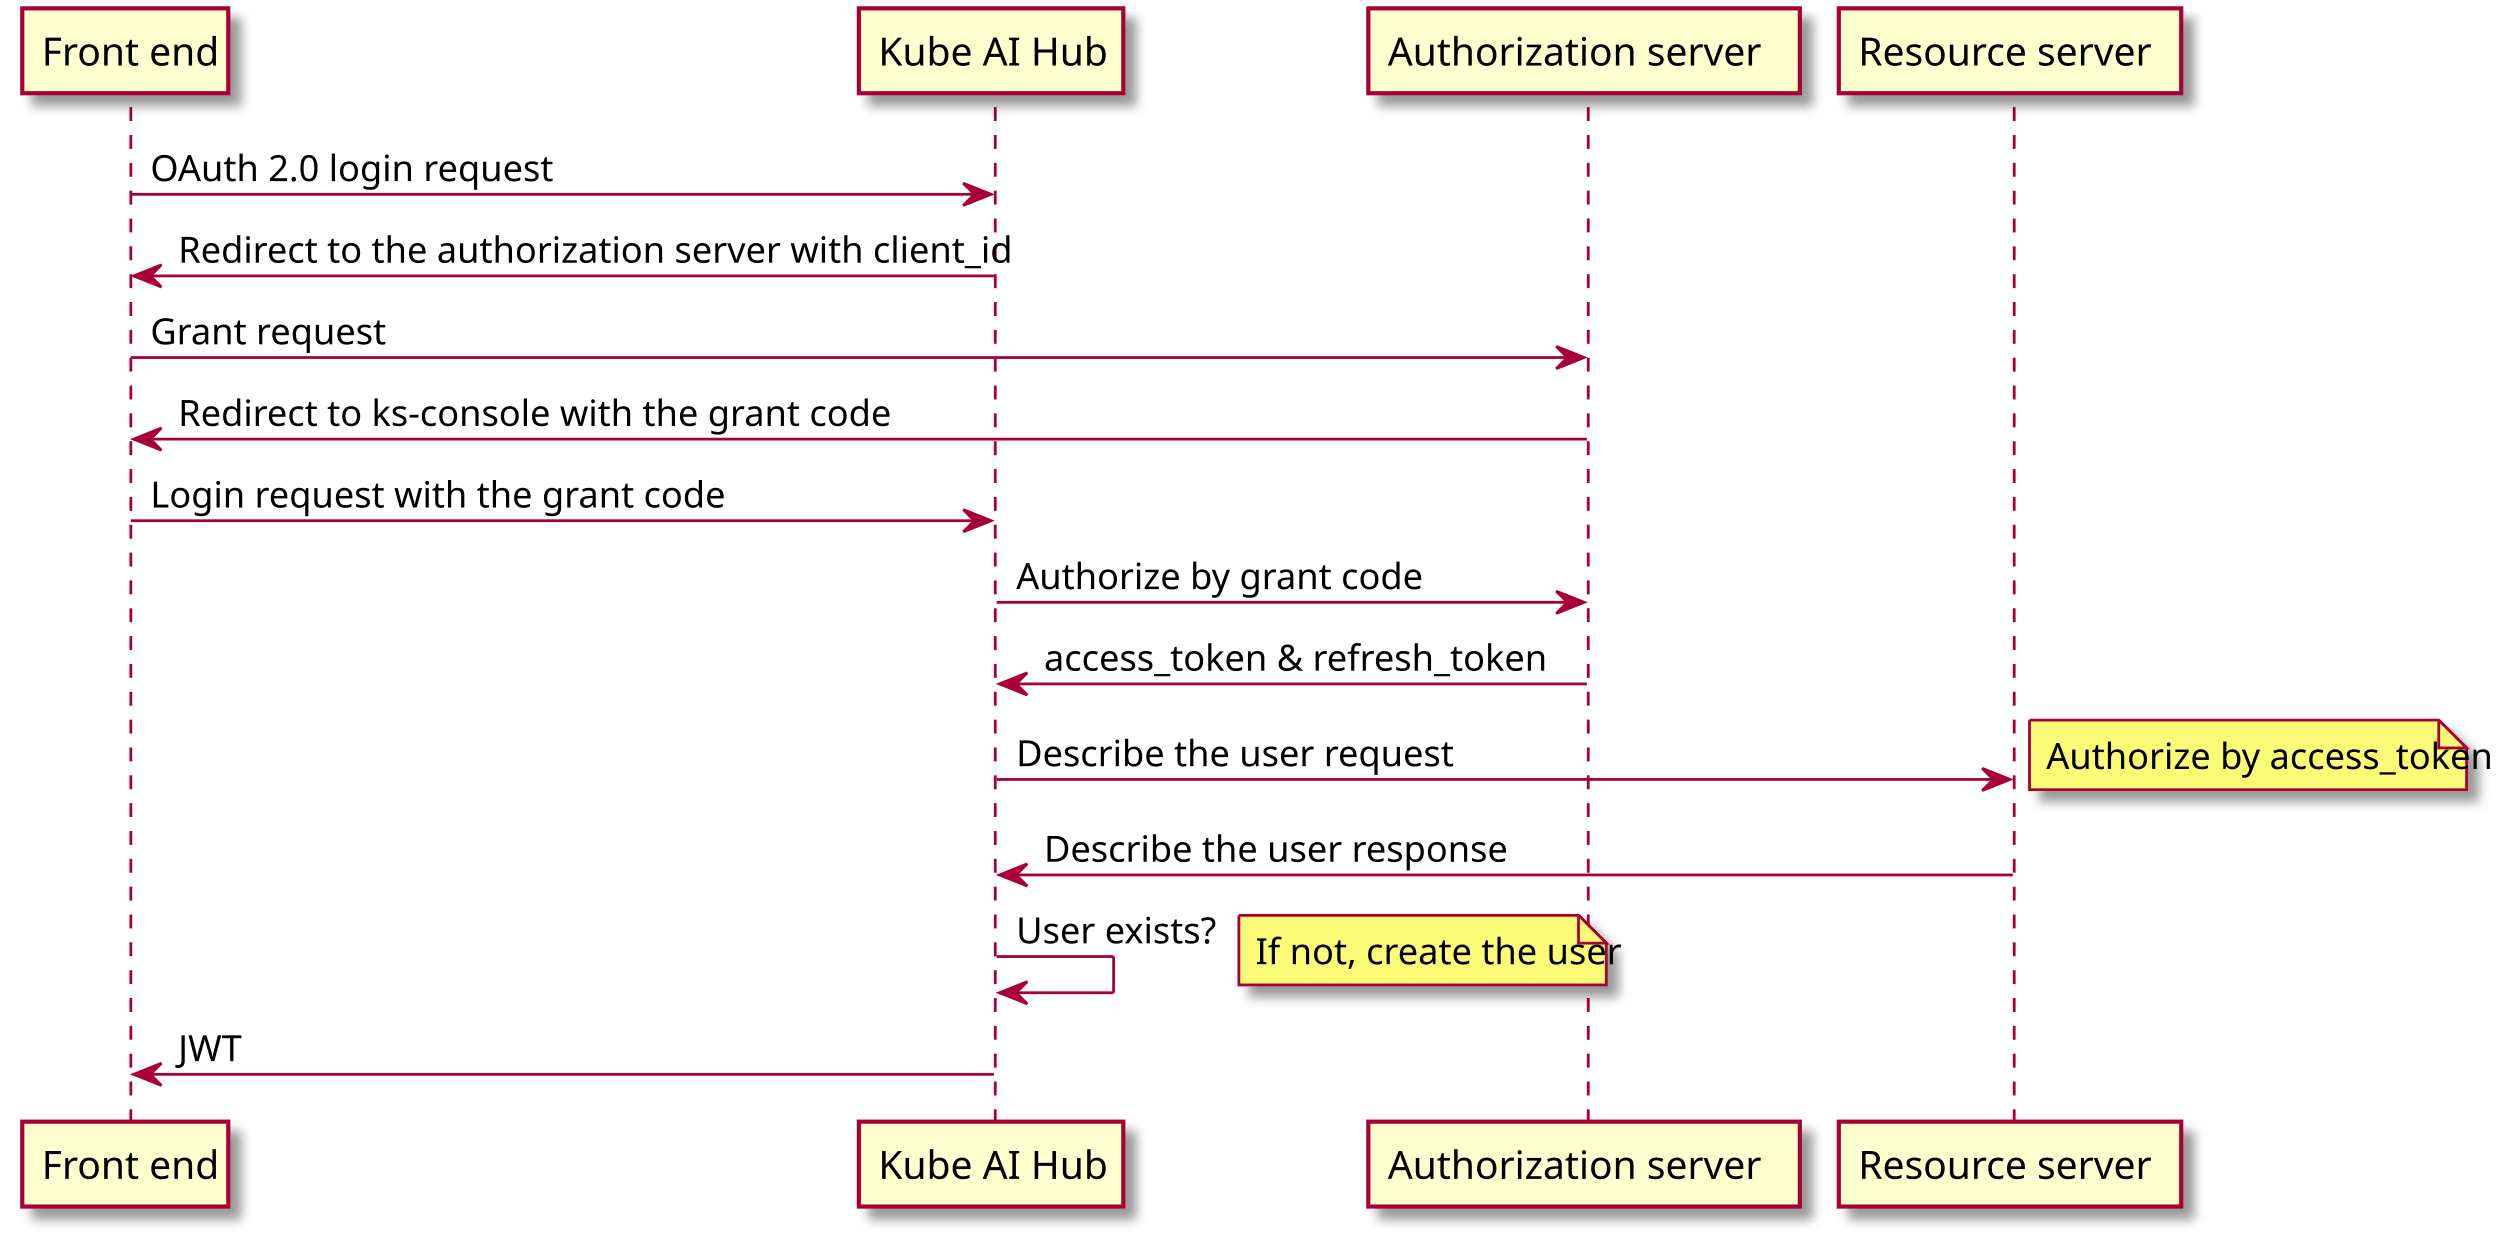
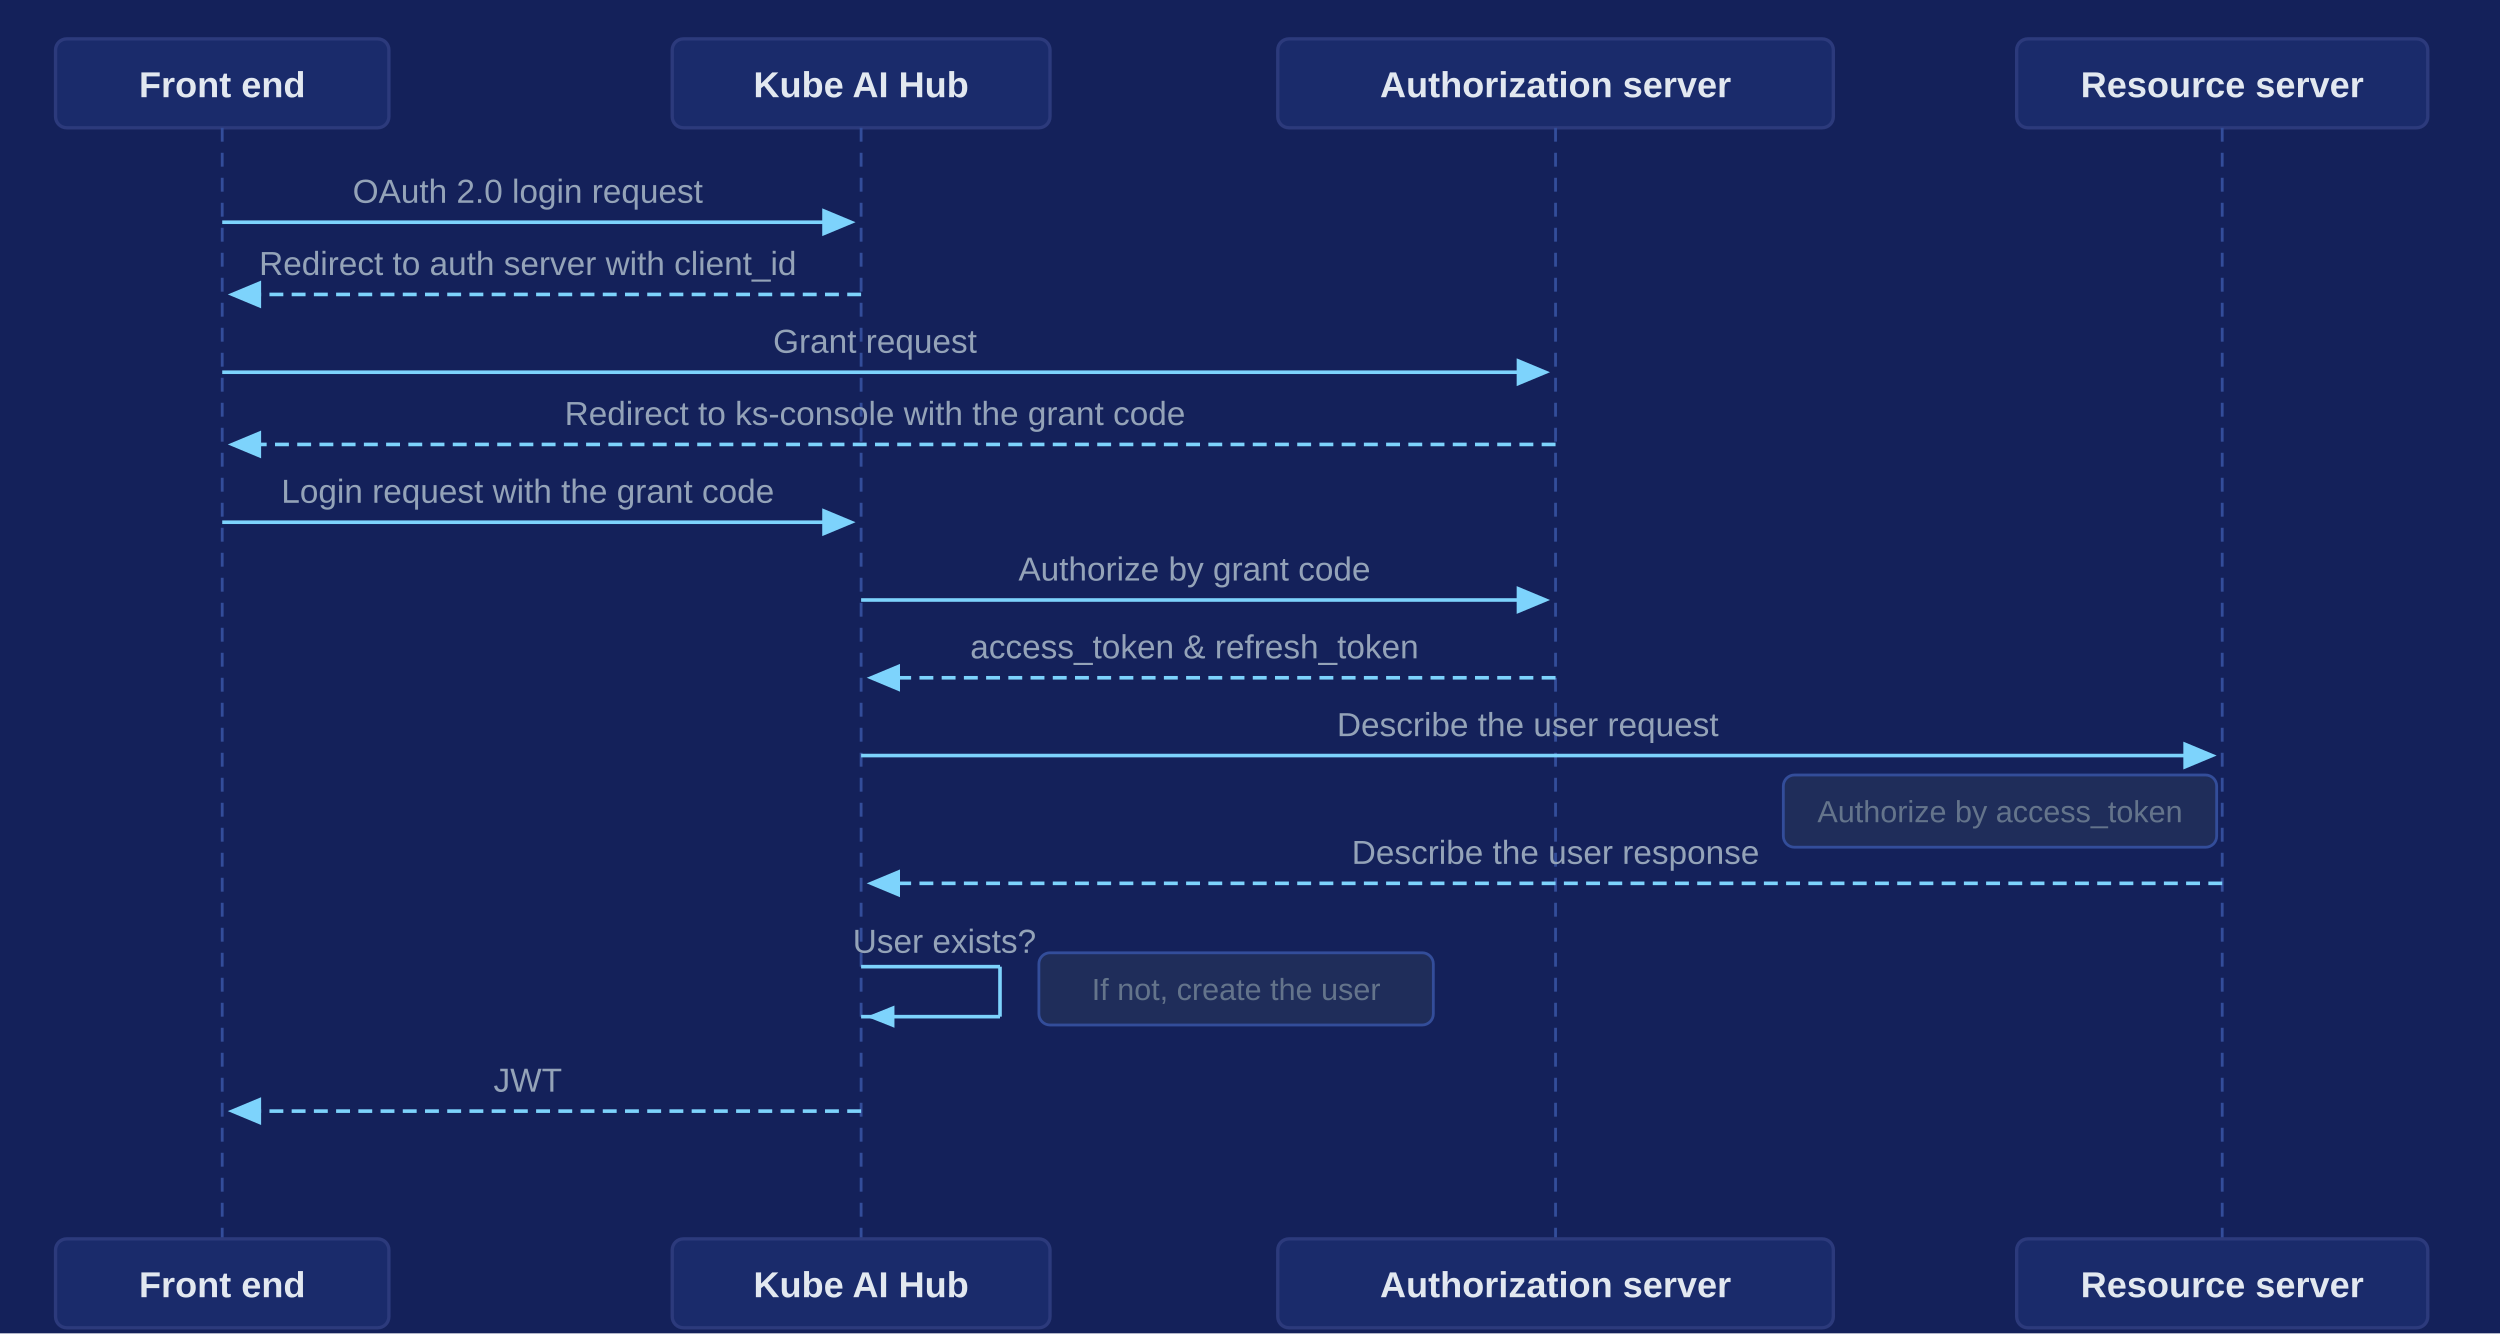
- <svg xmlns="http://www.w3.org/2000/svg" width="898" height="444" contentScriptType="application/ecmascript" contentStyleType="text/css" style="width:898px;height:444px" preserveAspectRatio="none" version="1.1" viewBox="0 0 898 444" zoomAndPan="magnify">
-   <defs>
-     <filter id="f1mrmeib7yj1se" width="300%" height="300%" x="-1" y="-1">
-       <feGaussianBlur result="blurOut" stdDeviation="2" />
-       <feColorMatrix in="blurOut" result="blurOut2" type="matrix" values="0 0 0 0 0 0 0 0 0 0 0 0 0 0 0 0 0 0 .4 0" />
-       <feOffset dx="4" dy="4" in="blurOut2" result="blurOut3" />
-       <feBlend in="SourceGraphic" in2="blurOut3" mode="normal" />
-     </filter>
-   </defs>
-   <g>
-     <line style="stroke:#a80036;stroke-width:1;stroke-dasharray:5,5" x1="47" x2="47" y1="38.488" y2="403.904" />
-     <line style="stroke:#a80036;stroke-width:1;stroke-dasharray:5,5" x1="357.5" x2="357.5" y1="38.488" y2="403.904" />
-     <line style="stroke:#a80036;stroke-width:1;stroke-dasharray:5,5" x1="570.5" x2="570.5" y1="38.488" y2="403.904" />
-     <line style="stroke:#a80036;stroke-width:1;stroke-dasharray:5,5" x1="723.5" x2="723.5" y1="38.488" y2="403.904" />
-     <rect style="stroke:#a80036;stroke-width:1.5" width="74" height="30.488" x="8" y="3" fill="#FEFECE" filter="url(#f1mrmeib7yj1se)" />
-     <text x="15" y="23.535" fill="#000" font-family="sans-serif" font-size="14" lengthAdjust="spacingAndGlyphs" textLength="60">Front end</text>
-     <rect style="stroke:#a80036;stroke-width:1.5" width="74" height="30.488" x="8" y="402.904" fill="#FEFECE" filter="url(#f1mrmeib7yj1se)" />
-     <text x="15" y="423.44" fill="#000" font-family="sans-serif" font-size="14" lengthAdjust="spacingAndGlyphs" textLength="60">Front end</text>
-     <rect style="stroke:#a80036;stroke-width:1.5" width="95" height="30.488" x="308.5" y="3" fill="#FEFECE" filter="url(#f1mrmeib7yj1se)" />
-     <text x="315.5" y="23.535" fill="#000" font-family="sans-serif" font-size="14" lengthAdjust="spacingAndGlyphs" textLength="81">Kube AI Hub</text>
-     <rect style="stroke:#a80036;stroke-width:1.5" width="95" height="30.488" x="308.5" y="402.904" fill="#FEFECE" filter="url(#f1mrmeib7yj1se)" />
-     <text x="315.5" y="423.44" fill="#000" font-family="sans-serif" font-size="14" lengthAdjust="spacingAndGlyphs" textLength="81">Kube AI Hub</text>
-     <rect style="stroke:#a80036;stroke-width:1.5" width="155" height="30.488" x="491.5" y="3" fill="#FEFECE" filter="url(#f1mrmeib7yj1se)" />
-     <text x="498.5" y="23.535" fill="#000" font-family="sans-serif" font-size="14" lengthAdjust="spacingAndGlyphs" textLength="141">Authorization server</text>
-     <rect style="stroke:#a80036;stroke-width:1.5" width="155" height="30.488" x="491.5" y="402.904" fill="#FEFECE" filter="url(#f1mrmeib7yj1se)" />
-     <text x="498.5" y="423.44" fill="#000" font-family="sans-serif" font-size="14" lengthAdjust="spacingAndGlyphs" textLength="141">Authorization server</text>
-     <rect style="stroke:#a80036;stroke-width:1.5" width="123" height="30.488" x="660.5" y="3" fill="#FEFECE" filter="url(#f1mrmeib7yj1se)" />
-     <text x="667.5" y="23.535" fill="#000" font-family="sans-serif" font-size="14" lengthAdjust="spacingAndGlyphs" textLength="109">Resource server</text>
-     <rect style="stroke:#a80036;stroke-width:1.5" width="123" height="30.488" x="660.5" y="402.904" fill="#FEFECE" filter="url(#f1mrmeib7yj1se)" />
-     <text x="667.5" y="423.44" fill="#000" font-family="sans-serif" font-size="14" lengthAdjust="spacingAndGlyphs" textLength="109">Resource server</text>
-     <polygon fill="#A80036" points="346 65.799 356 69.799 346 73.799 350 69.799" style="stroke:#a80036;stroke-width:1" />
-     <line style="stroke:#a80036;stroke-width:1" x1="47" x2="352" y1="69.799" y2="69.799" />
-     <text x="54" y="65.057" fill="#000" font-family="sans-serif" font-size="13" lengthAdjust="spacingAndGlyphs" textLength="135">OAuth 2.0 login request</text>
-     <polygon fill="#A80036" points="58 95.109 48 99.109 58 103.109 54 99.109" style="stroke:#a80036;stroke-width:1" />
-     <line style="stroke:#a80036;stroke-width:1" x1="52" x2="357" y1="99.109" y2="99.109" />
-     <text x="64" y="94.367" fill="#000" font-family="sans-serif" font-size="13" lengthAdjust="spacingAndGlyphs" textLength="287">Redirect to the authorization server with client_id</text>
-     <polygon fill="#A80036" points="559 124.42 569 128.42 559 132.42 563 128.42" style="stroke:#a80036;stroke-width:1" />
-     <line style="stroke:#a80036;stroke-width:1" x1="47" x2="565" y1="128.42" y2="128.42" />
-     <text x="54" y="123.678" fill="#000" font-family="sans-serif" font-size="13" lengthAdjust="spacingAndGlyphs" textLength="85">Grant request</text>
-     <polygon fill="#A80036" points="58 153.731 48 157.731 58 161.731 54 157.731" style="stroke:#a80036;stroke-width:1" />
-     <line style="stroke:#a80036;stroke-width:1" x1="52" x2="570" y1="157.731" y2="157.731" />
-     <text x="64" y="152.988" fill="#000" font-family="sans-serif" font-size="13" lengthAdjust="spacingAndGlyphs" textLength="246">Redirect to ks-console with the grant code</text>
-     <polygon fill="#A80036" points="346 183.041 356 187.041 346 191.041 350 187.041" style="stroke:#a80036;stroke-width:1" />
-     <line style="stroke:#a80036;stroke-width:1" x1="47" x2="352" y1="187.041" y2="187.041" />
-     <text x="54" y="182.299" fill="#000" font-family="sans-serif" font-size="13" lengthAdjust="spacingAndGlyphs" textLength="188">Login request with the grant code</text>
-     <polygon fill="#A80036" points="559 212.352 569 216.352 559 220.352 563 216.352" style="stroke:#a80036;stroke-width:1" />
-     <line style="stroke:#a80036;stroke-width:1" x1="358" x2="565" y1="216.352" y2="216.352" />
-     <text x="365" y="211.609" fill="#000" font-family="sans-serif" font-size="13" lengthAdjust="spacingAndGlyphs" textLength="120">Authorize by grant code</text>
-     <polygon fill="#A80036" points="369 241.662 359 245.662 369 249.662 365 245.662" style="stroke:#a80036;stroke-width:1" />
-     <line style="stroke:#a80036;stroke-width:1" x1="363" x2="570" y1="245.662" y2="245.662" />
-     <text x="375" y="240.92" fill="#000" font-family="sans-serif" font-size="13" lengthAdjust="spacingAndGlyphs" textLength="189">access_token &amp; refresh_token</text>
-     <polygon fill="#A80036" points="712 275.973 722 279.973 712 283.973 716 279.973" style="stroke:#a80036;stroke-width:1" />
-     <line style="stroke:#a80036;stroke-width:1" x1="358" x2="718" y1="279.973" y2="279.973" />
-     <text x="365" y="275.231" fill="#000" font-family="sans-serif" font-size="13" lengthAdjust="spacingAndGlyphs" textLength="137">Describe the user request</text>
-     <path fill="#FBFB77" d="M729,258.662 L729,283.662 L886,283.662 L886,268.662 L876,258.662 L729,258.662" filter="url(#f1mrmeib7yj1se)" style="stroke:#a80036;stroke-width:1" />
-     <path fill="#FBFB77" d="M876,258.662 L876,268.662 L886,268.662 L876,258.662" style="stroke:#a80036;stroke-width:1" />
-     <text x="735" y="276.231" fill="#000" font-family="sans-serif" font-size="13" lengthAdjust="spacingAndGlyphs" textLength="136">Authorize by access_token</text>
-     <polygon fill="#A80036" points="369 310.283 359 314.283 369 318.283 365 314.283" style="stroke:#a80036;stroke-width:1" />
-     <line style="stroke:#a80036;stroke-width:1" x1="363" x2="723" y1="314.283" y2="314.283" />
-     <text x="375" y="309.541" fill="#000" font-family="sans-serif" font-size="13" lengthAdjust="spacingAndGlyphs" textLength="147">Describe the user response</text>
-     <line style="stroke:#a80036;stroke-width:1" x1="358" x2="400" y1="343.594" y2="343.594" />
-     <line style="stroke:#a80036;stroke-width:1" x1="400" x2="400" y1="343.594" y2="356.594" />
-     <line style="stroke:#a80036;stroke-width:1" x1="359" x2="400" y1="356.594" y2="356.594" />
-     <polygon fill="#A80036" points="369 352.594 359 356.594 369 360.594 365 356.594" style="stroke:#a80036;stroke-width:1" />
-     <text x="365" y="338.852" fill="#000" font-family="sans-serif" font-size="13" lengthAdjust="spacingAndGlyphs" textLength="68">User exists?</text>
-     <path fill="#FBFB77" d="M445,328.783 L445,353.783 L577,353.783 L577,338.783 L567,328.783 L445,328.783" filter="url(#f1mrmeib7yj1se)" style="stroke:#a80036;stroke-width:1" />
-     <path fill="#FBFB77" d="M567,328.783 L567,338.783 L577,338.783 L567,328.783" style="stroke:#a80036;stroke-width:1" />
-     <text x="451" y="346.352" fill="#000" font-family="sans-serif" font-size="13" lengthAdjust="spacingAndGlyphs" textLength="111">If not, create the user</text>
-     <polygon fill="#A80036" points="58 381.904 48 385.904 58 389.904 54 385.904" style="stroke:#a80036;stroke-width:1" />
-     <line style="stroke:#a80036;stroke-width:1" x1="52" x2="357" y1="385.904" y2="385.904" />
-     <text x="64" y="381.162" fill="#000" font-family="sans-serif" font-size="13" lengthAdjust="spacingAndGlyphs" textLength="23">JWT</text>
-   </g>
+ <svg xmlns="http://www.w3.org/2000/svg" width="900" height="480" viewBox="0 0 900 480" fill="none">
+   <rect width="900" height="480" fill="#14215a" />
+   <rect x="20" y="14" width="120" height="32" rx="4" fill="#1a2b6b" stroke="#2c3a7c" stroke-width="1.2" />
+   <text x="80" y="35" fill="#e2e8f0" font-family="Arial, sans-serif" font-size="13" font-weight="600" text-anchor="middle">Front end</text>
+   <rect x="242" y="14" width="136" height="32" rx="4" fill="#1a2b6b" stroke="#2c3a7c" stroke-width="1.2" />
+   <text x="310" y="35" fill="#e2e8f0" font-family="Arial, sans-serif" font-size="13" font-weight="600" text-anchor="middle">Kube AI Hub</text>
+   <rect x="460" y="14" width="200" height="32" rx="4" fill="#1a2b6b" stroke="#2c3a7c" stroke-width="1.2" />
+   <text x="560" y="35" fill="#e2e8f0" font-family="Arial, sans-serif" font-size="13" font-weight="600" text-anchor="middle">Authorization server</text>
+   <rect x="726" y="14" width="148" height="32" rx="4" fill="#1a2b6b" stroke="#2c3a7c" stroke-width="1.2" />
+   <text x="800" y="35" fill="#e2e8f0" font-family="Arial, sans-serif" font-size="13" font-weight="600" text-anchor="middle">Resource server</text>
+   <line x1="80" y1="46" x2="80" y2="446" stroke="#334d9a" stroke-width="1" stroke-dasharray="5,4" />
+   <line x1="310" y1="46" x2="310" y2="446" stroke="#334d9a" stroke-width="1" stroke-dasharray="5,4" />
+   <line x1="560" y1="46" x2="560" y2="446" stroke="#334d9a" stroke-width="1" stroke-dasharray="5,4" />
+   <line x1="800" y1="46" x2="800" y2="446" stroke="#334d9a" stroke-width="1" stroke-dasharray="5,4" />
+   <line x1="80" y1="80" x2="298" y2="80" stroke="#7dd3fc" stroke-width="1.3" />
+   <polygon points="296,75 308,80 296,85" fill="#7dd3fc" />
+   <text x="190" y="73" fill="#94a3b8" font-family="Arial, sans-serif" font-size="12" text-anchor="middle">OAuth 2.0 login request</text>
+   <line x1="310" y1="106" x2="92" y2="106" stroke="#7dd3fc" stroke-width="1.3" stroke-dasharray="5,3" />
+   <polygon points="94,101 82,106 94,111" fill="#7dd3fc" />
+   <text x="190" y="99" fill="#94a3b8" font-family="Arial, sans-serif" font-size="12" text-anchor="middle">Redirect to auth server with client_id</text>
+   <line x1="80" y1="134" x2="548" y2="134" stroke="#7dd3fc" stroke-width="1.3" />
+   <polygon points="546,129 558,134 546,139" fill="#7dd3fc" />
+   <text x="315" y="127" fill="#94a3b8" font-family="Arial, sans-serif" font-size="12" text-anchor="middle">Grant request</text>
+   <line x1="560" y1="160" x2="92" y2="160" stroke="#7dd3fc" stroke-width="1.3" stroke-dasharray="5,3" />
+   <polygon points="94,155 82,160 94,165" fill="#7dd3fc" />
+   <text x="315" y="153" fill="#94a3b8" font-family="Arial, sans-serif" font-size="12" text-anchor="middle">Redirect to ks-console with the grant code</text>
+   <line x1="80" y1="188" x2="298" y2="188" stroke="#7dd3fc" stroke-width="1.3" />
+   <polygon points="296,183 308,188 296,193" fill="#7dd3fc" />
+   <text x="190" y="181" fill="#94a3b8" font-family="Arial, sans-serif" font-size="12" text-anchor="middle">Login request with the grant code</text>
+   <line x1="310" y1="216" x2="548" y2="216" stroke="#7dd3fc" stroke-width="1.3" />
+   <polygon points="546,211 558,216 546,221" fill="#7dd3fc" />
+   <text x="430" y="209" fill="#94a3b8" font-family="Arial, sans-serif" font-size="12" text-anchor="middle">Authorize by grant code</text>
+   <line x1="560" y1="244" x2="322" y2="244" stroke="#7dd3fc" stroke-width="1.3" stroke-dasharray="5,3" />
+   <polygon points="324,239 312,244 324,249" fill="#7dd3fc" />
+   <text x="430" y="237" fill="#94a3b8" font-family="Arial, sans-serif" font-size="12" text-anchor="middle">access_token &amp; refresh_token</text>
+   <line x1="310" y1="272" x2="788" y2="272" stroke="#7dd3fc" stroke-width="1.3" />
+   <polygon points="786,267 798,272 786,277" fill="#7dd3fc" />
+   <text x="550" y="265" fill="#94a3b8" font-family="Arial, sans-serif" font-size="12" text-anchor="middle">Describe the user request</text>
+   <rect x="642" y="279" width="156" height="26" rx="4" fill="#1f2d5a" stroke="#334d9a" stroke-width="1" />
+   <text x="720" y="296" fill="#64748b" font-family="Arial, sans-serif" font-size="11" text-anchor="middle">Authorize by access_token</text>
+   <line x1="800" y1="318" x2="322" y2="318" stroke="#7dd3fc" stroke-width="1.3" stroke-dasharray="5,3" />
+   <polygon points="324,313 312,318 324,323" fill="#7dd3fc" />
+   <text x="560" y="311" fill="#94a3b8" font-family="Arial, sans-serif" font-size="12" text-anchor="middle">Describe the user response</text>
+   <line x1="310" y1="348" x2="360" y2="348" stroke="#7dd3fc" stroke-width="1.3" />
+   <line x1="360" y1="348" x2="360" y2="366" stroke="#7dd3fc" stroke-width="1.3" />
+   <line x1="360" y1="366" x2="310" y2="366" stroke="#7dd3fc" stroke-width="1.3" />
+   <polygon points="312,361 310,366 321,366" fill="none" />
+   <polygon points="322,362 312,366 322,370" fill="#7dd3fc" />
+   <text x="340" y="343" fill="#94a3b8" font-family="Arial, sans-serif" font-size="12" text-anchor="middle">User exists?</text>
+   <rect x="374" y="343" width="142" height="26" rx="4" fill="#1f2d5a" stroke="#334d9a" stroke-width="1" />
+   <text x="445" y="360" fill="#64748b" font-family="Arial, sans-serif" font-size="11" text-anchor="middle">If not, create the user</text>
+   <line x1="310" y1="400" x2="92" y2="400" stroke="#7dd3fc" stroke-width="1.3" stroke-dasharray="5,3" />
+   <polygon points="94,395 82,400 94,405" fill="#7dd3fc" />
+   <text x="190" y="393" fill="#94a3b8" font-family="Arial, sans-serif" font-size="12" text-anchor="middle">JWT</text>
+   <rect x="20" y="446" width="120" height="32" rx="4" fill="#1a2b6b" stroke="#2c3a7c" stroke-width="1.2" />
+   <text x="80" y="467" fill="#e2e8f0" font-family="Arial, sans-serif" font-size="13" font-weight="600" text-anchor="middle">Front end</text>
+   <rect x="242" y="446" width="136" height="32" rx="4" fill="#1a2b6b" stroke="#2c3a7c" stroke-width="1.2" />
+   <text x="310" y="467" fill="#e2e8f0" font-family="Arial, sans-serif" font-size="13" font-weight="600" text-anchor="middle">Kube AI Hub</text>
+   <rect x="460" y="446" width="200" height="32" rx="4" fill="#1a2b6b" stroke="#2c3a7c" stroke-width="1.2" />
+   <text x="560" y="467" fill="#e2e8f0" font-family="Arial, sans-serif" font-size="13" font-weight="600" text-anchor="middle">Authorization server</text>
+   <rect x="726" y="446" width="148" height="32" rx="4" fill="#1a2b6b" stroke="#2c3a7c" stroke-width="1.2" />
+   <text x="800" y="467" fill="#e2e8f0" font-family="Arial, sans-serif" font-size="13" font-weight="600" text-anchor="middle">Resource server</text>
</svg>
